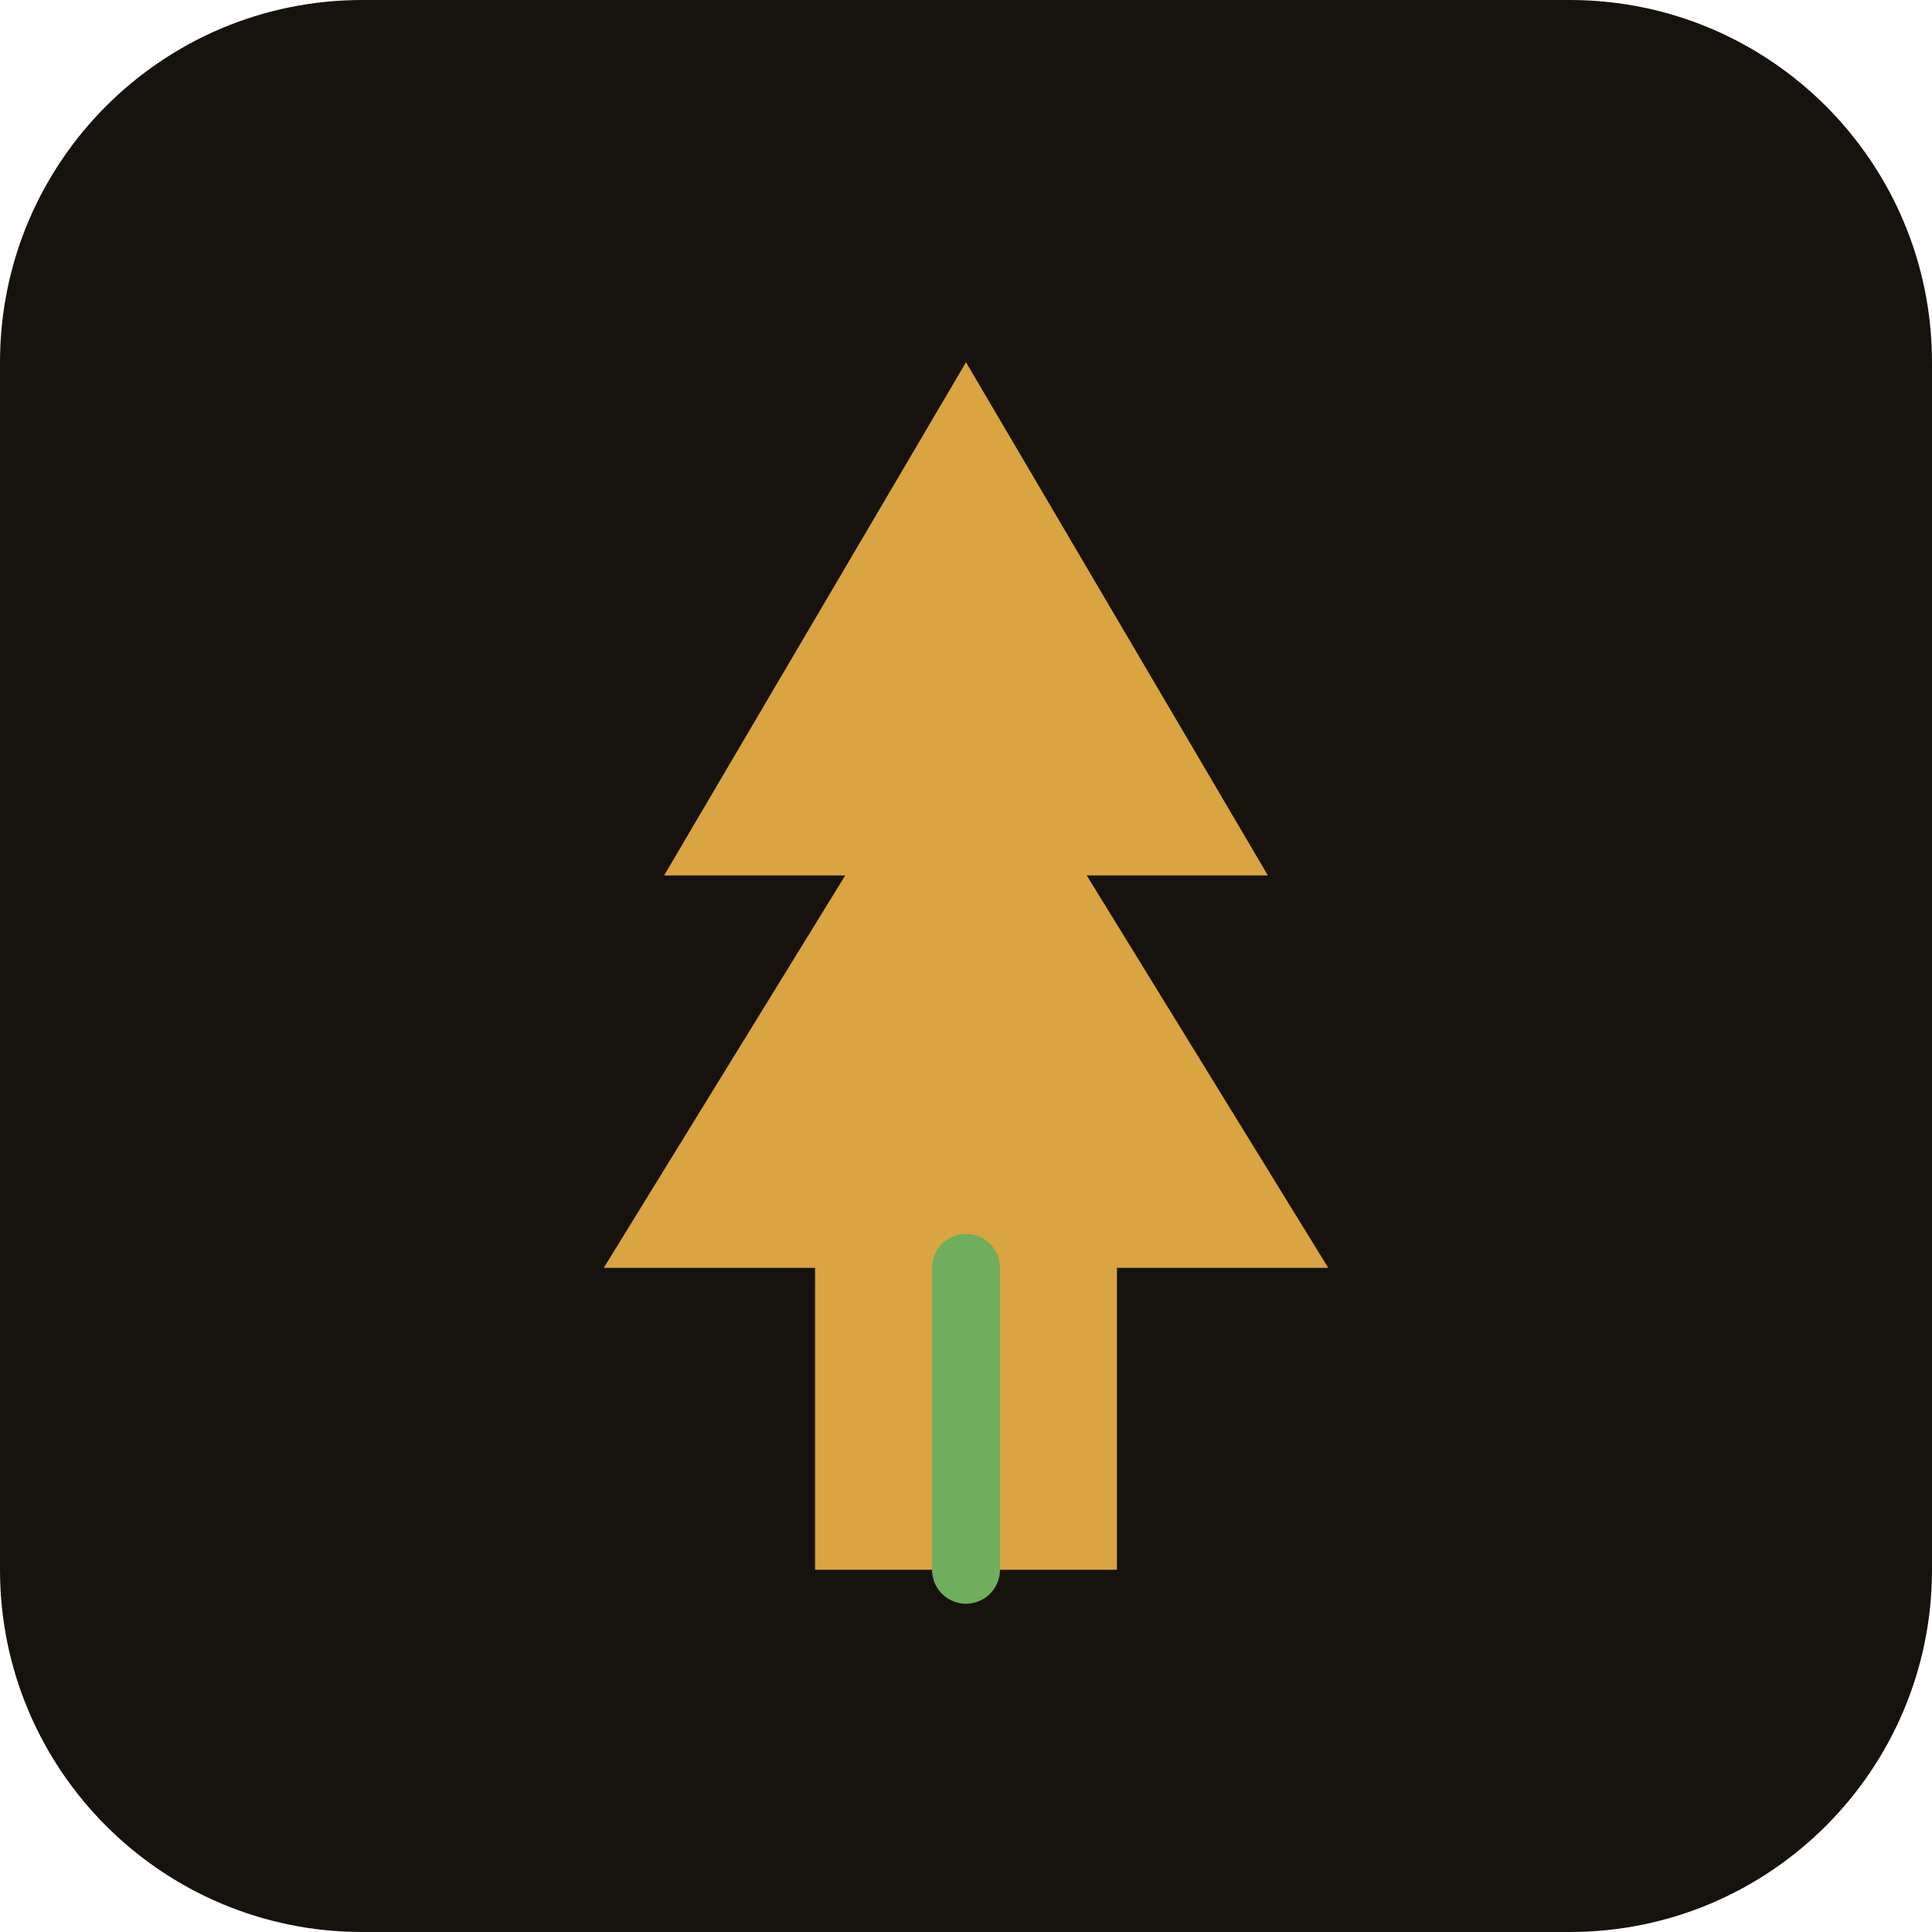
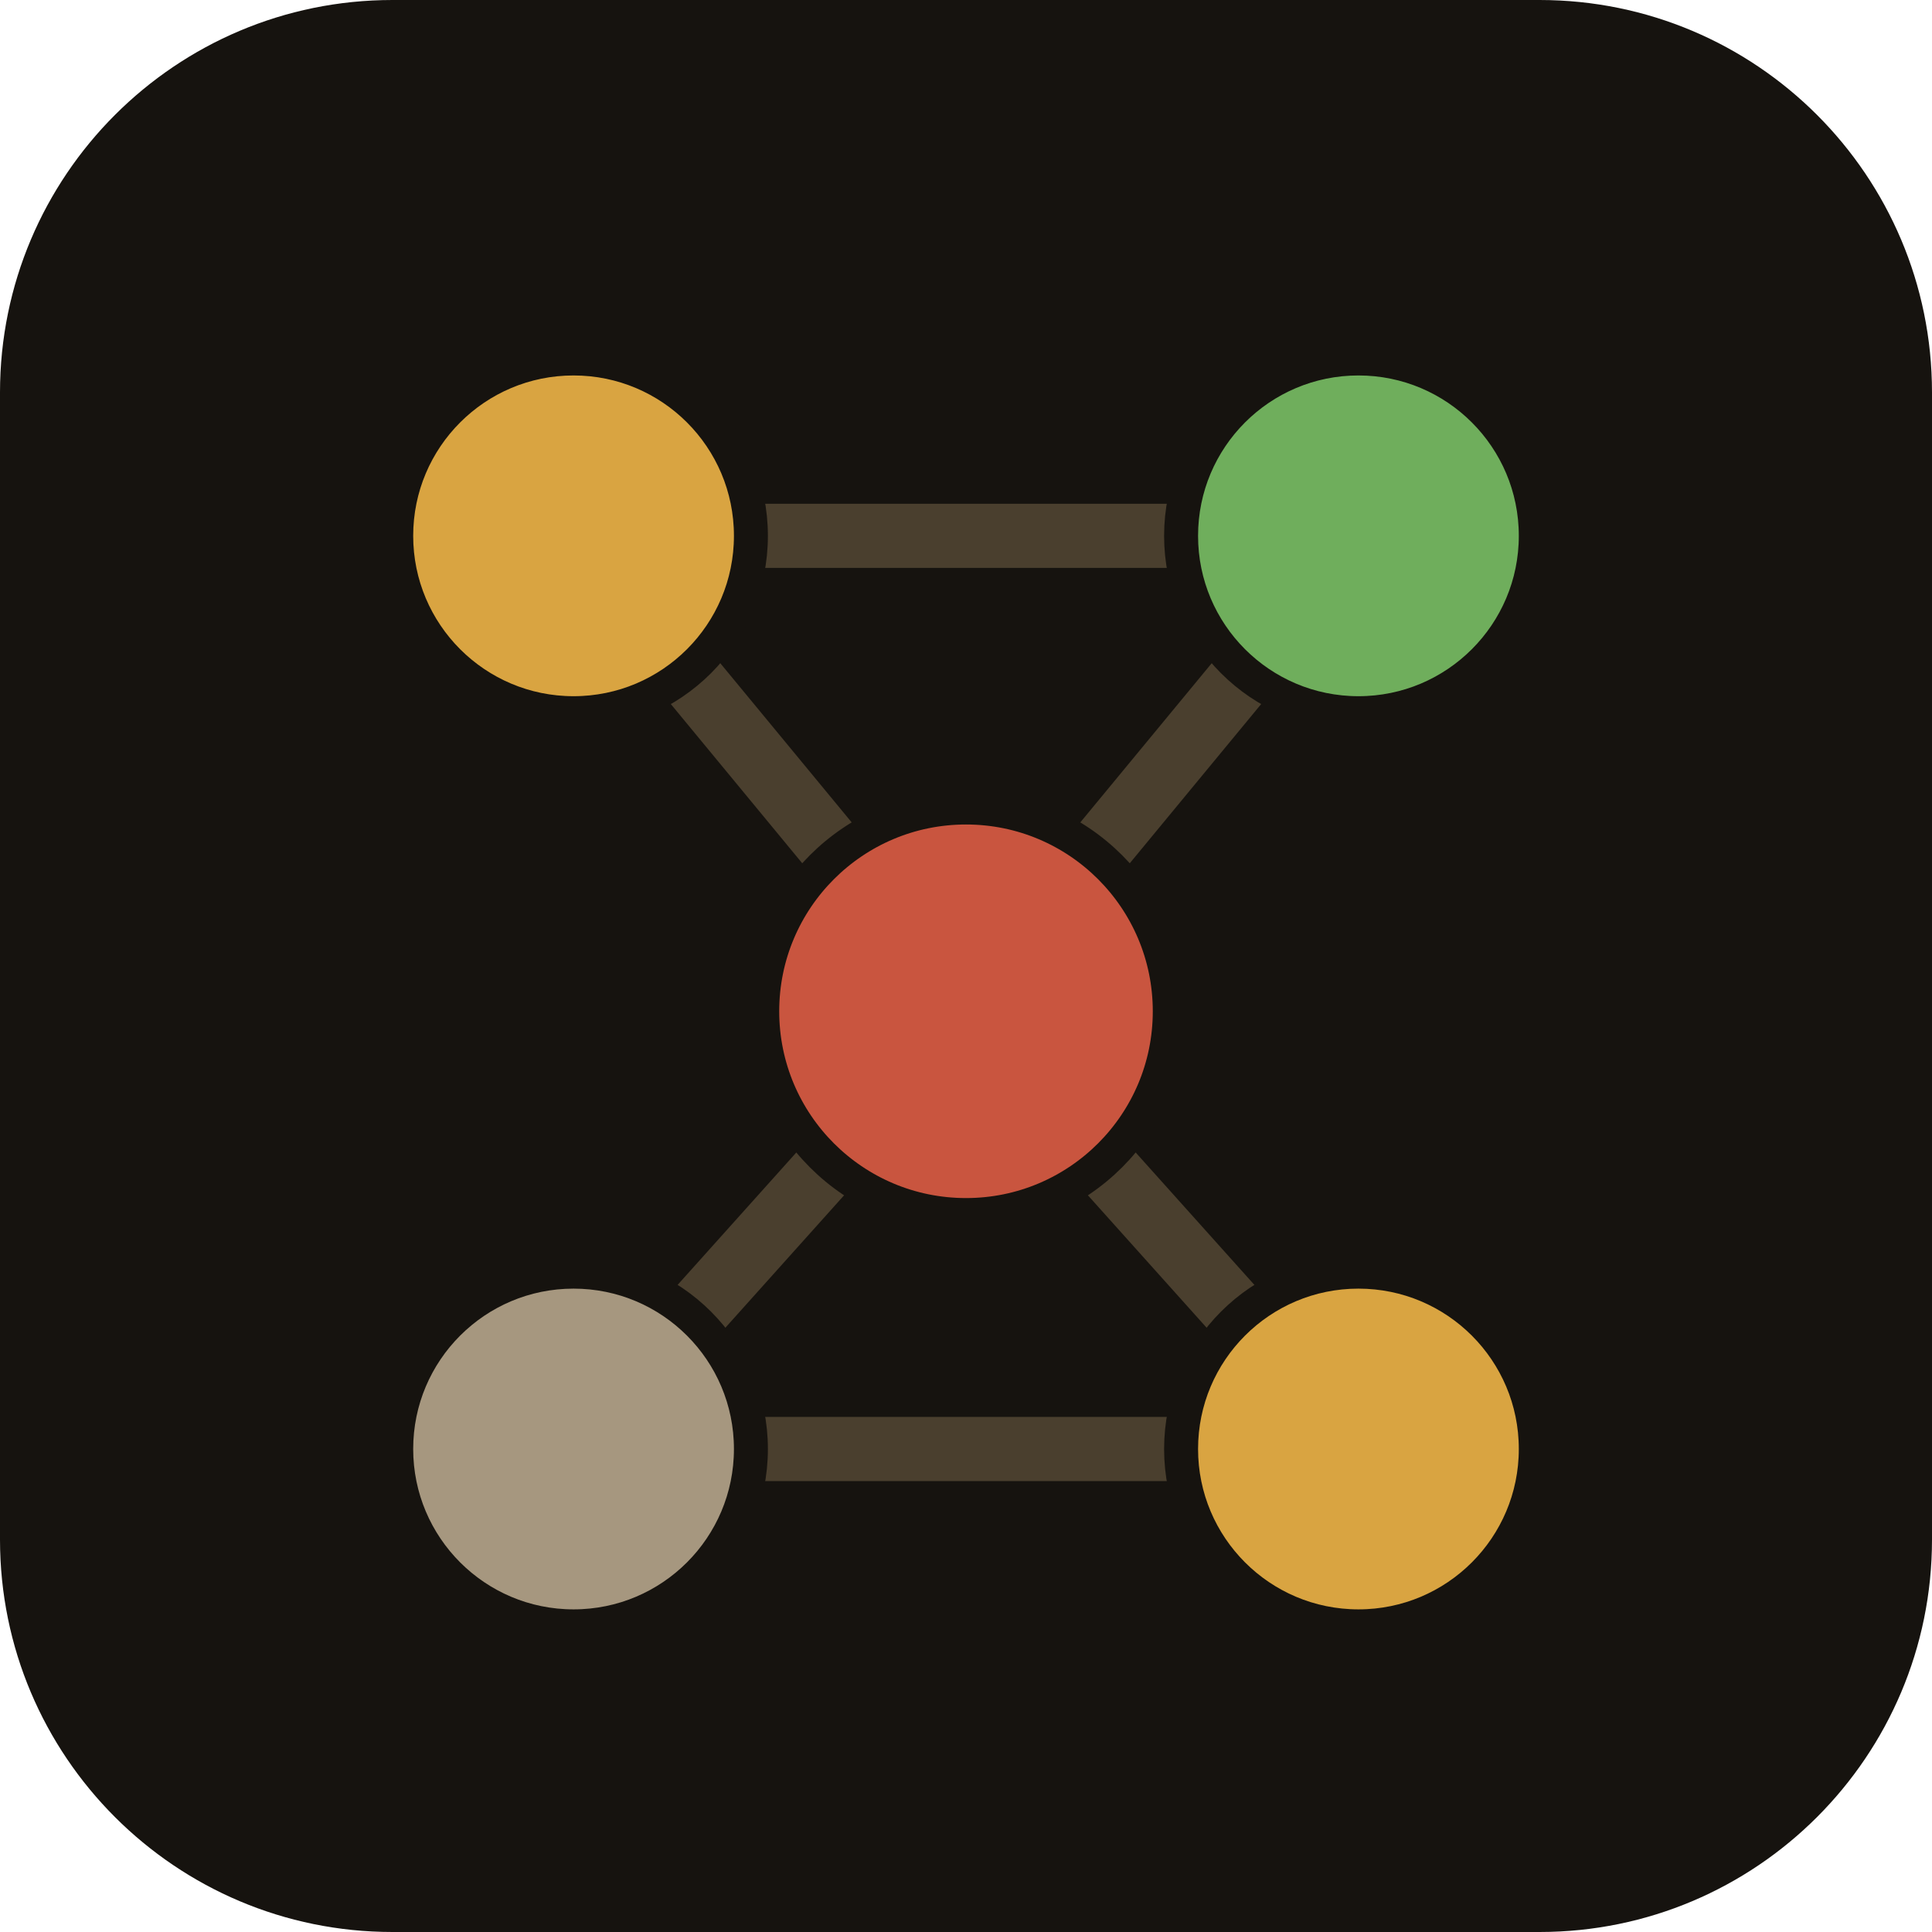
- <svg xmlns="http://www.w3.org/2000/svg" viewBox="0 0 512 512">
-   <rect width="512" height="512" rx="96" fill="#16130f" />
-   <path d="M256 96 L336 232 H288 L352 336 H296 L296 416 H216 V336 H160 L224 232 H176 Z" fill="#d9a441" />
-   <path d="M256 416 V336" stroke="#6fae5c" stroke-width="18" stroke-linecap="round" />
+ <svg xmlns="http://www.w3.org/2000/svg" viewBox="0 0 512 512" width="512" height="512">
+   <rect width="512" height="512" rx="104" fill="#16130f" />
+   <g stroke="#4a3f2e" stroke-width="17" stroke-linecap="round" fill="none">
+     <path d="M152 142 L360 142" />
+     <path d="M152 142 L256 268" />
+     <path d="M360 142 L256 268" />
+     <path d="M256 268 L152 384" />
+     <path d="M256 268 L360 384" />
+     <path d="M152 384 L360 384" />
+   </g>
+   <g stroke="#16130f" stroke-width="9">
+     <circle cx="152" cy="142" r="47" fill="#d9a441" />
+     <circle cx="360" cy="142" r="47" fill="#6fae5c" />
+     <circle cx="256" cy="268" r="54" fill="#c9553f" />
+     <circle cx="152" cy="384" r="47" fill="#a6977f" />
+     <circle cx="360" cy="384" r="47" fill="#d9a441" />
+   </g>
</svg>
